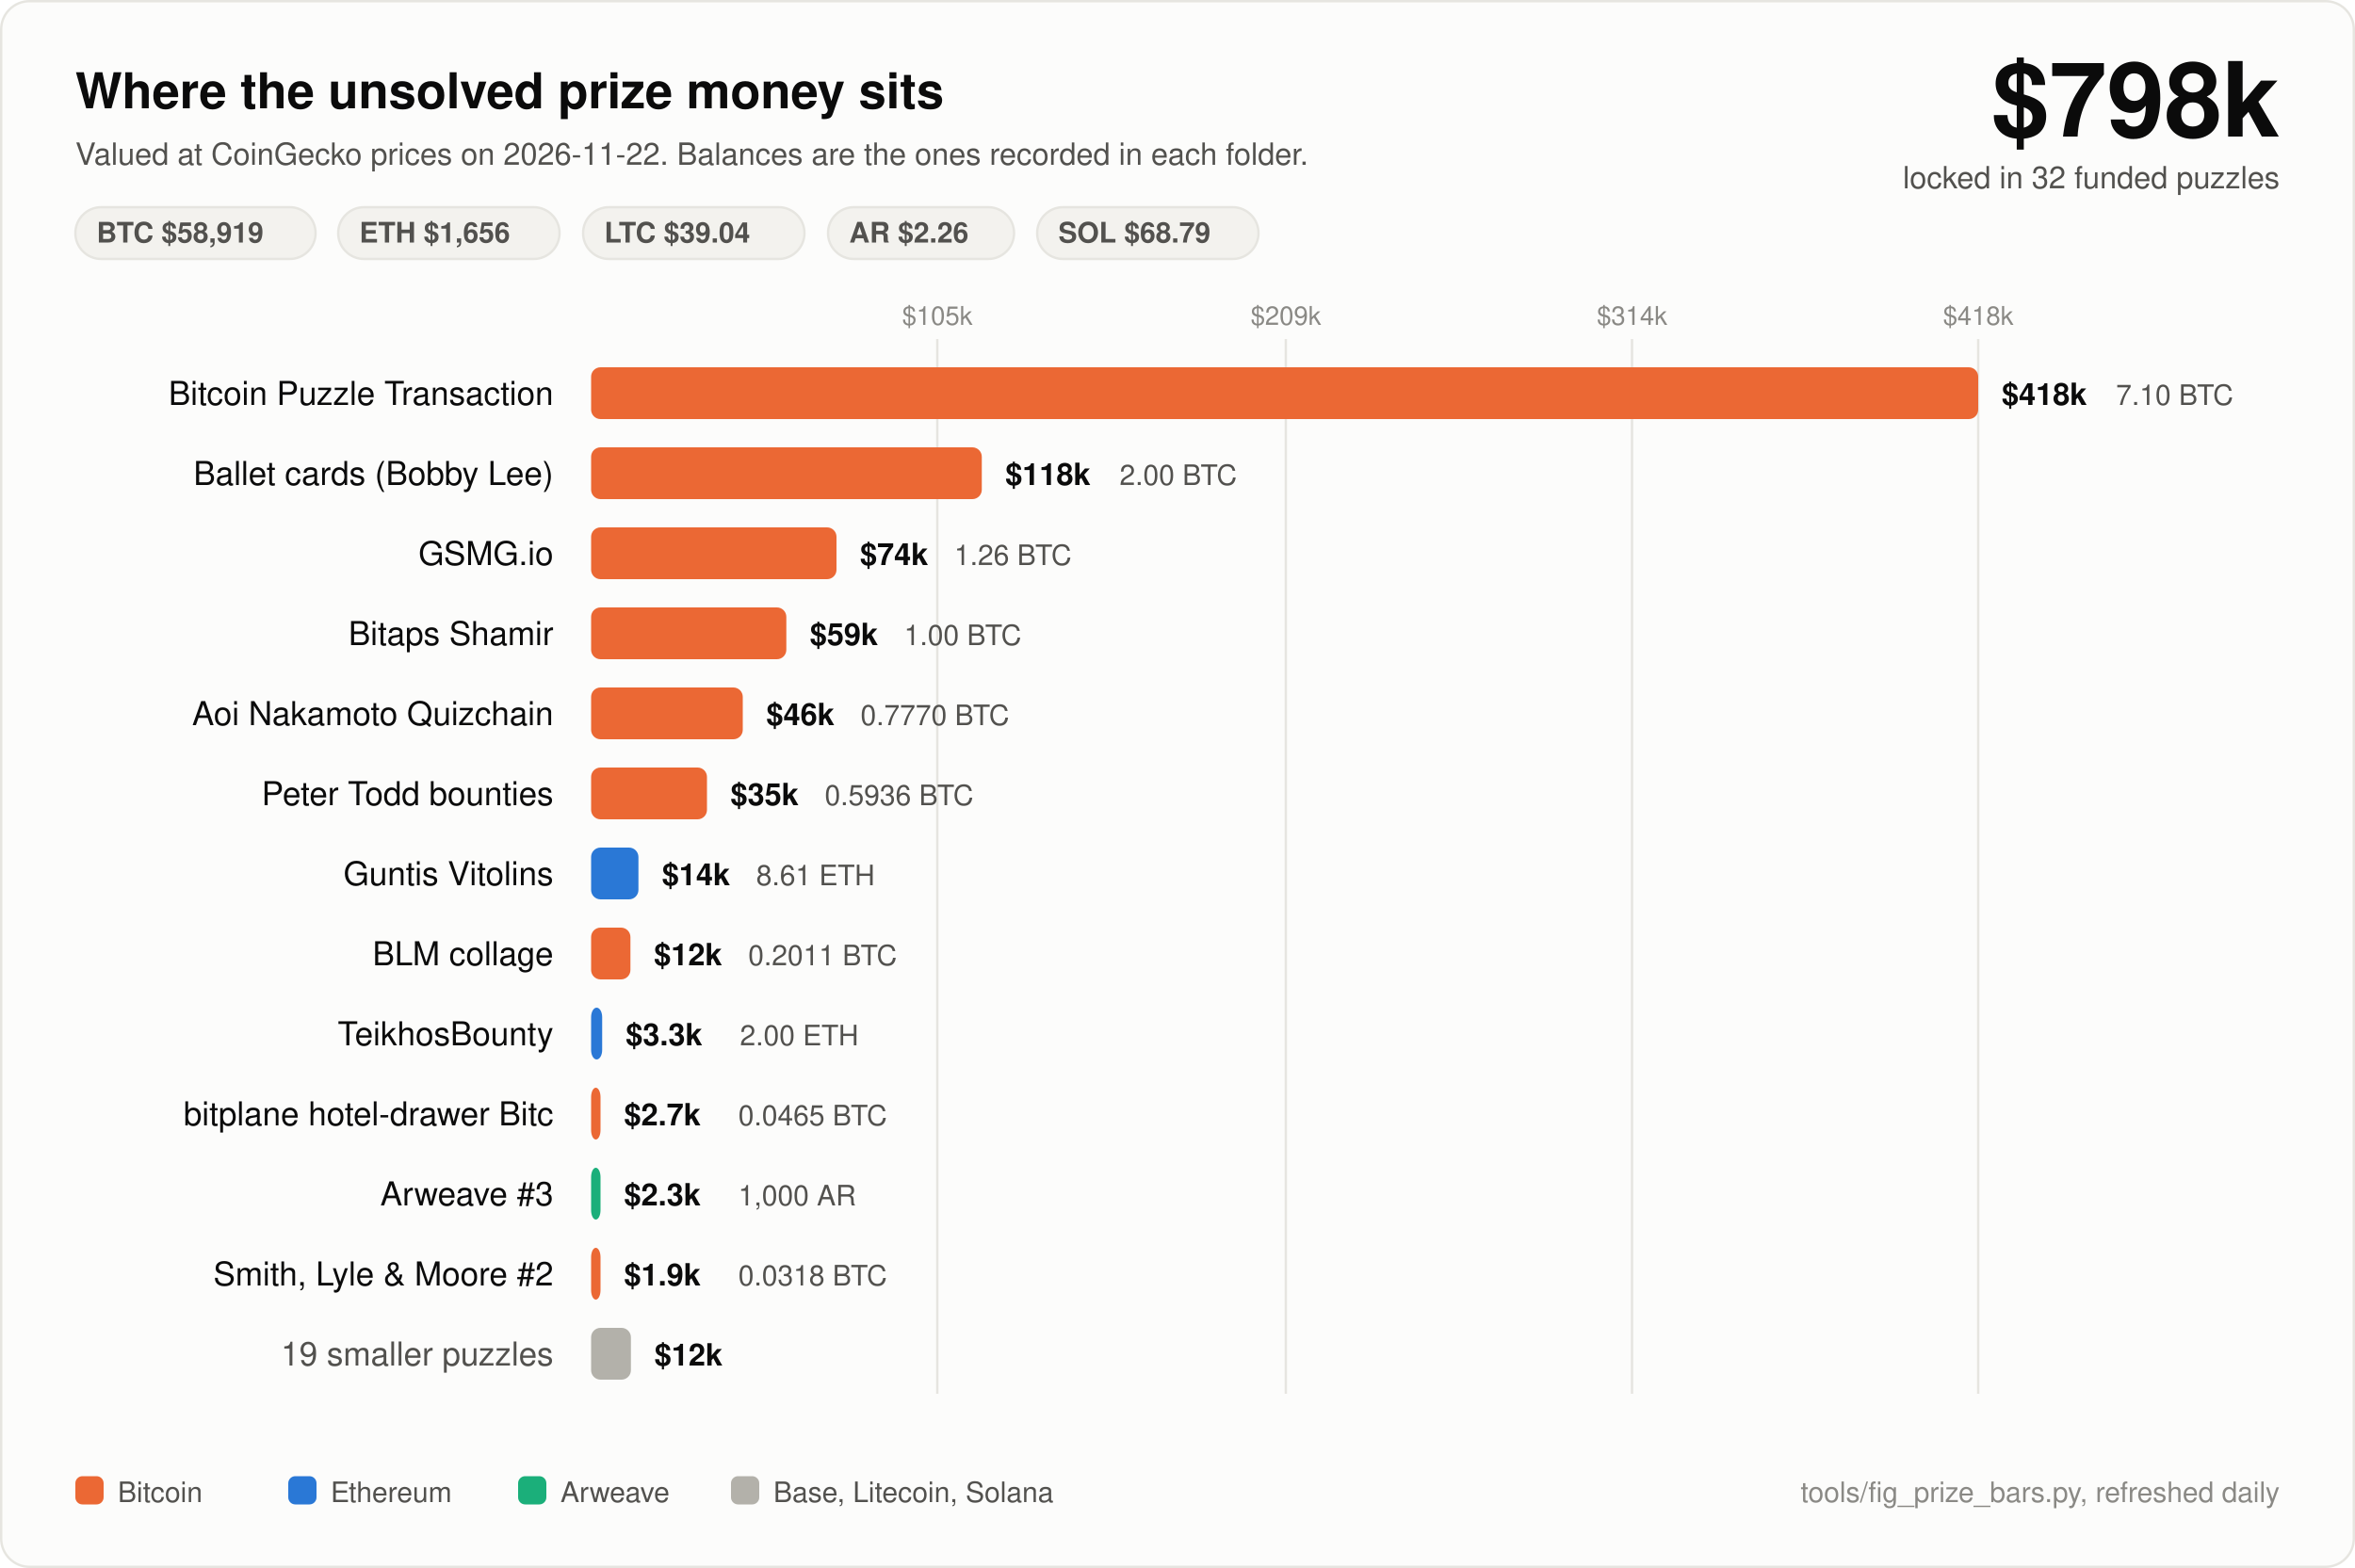
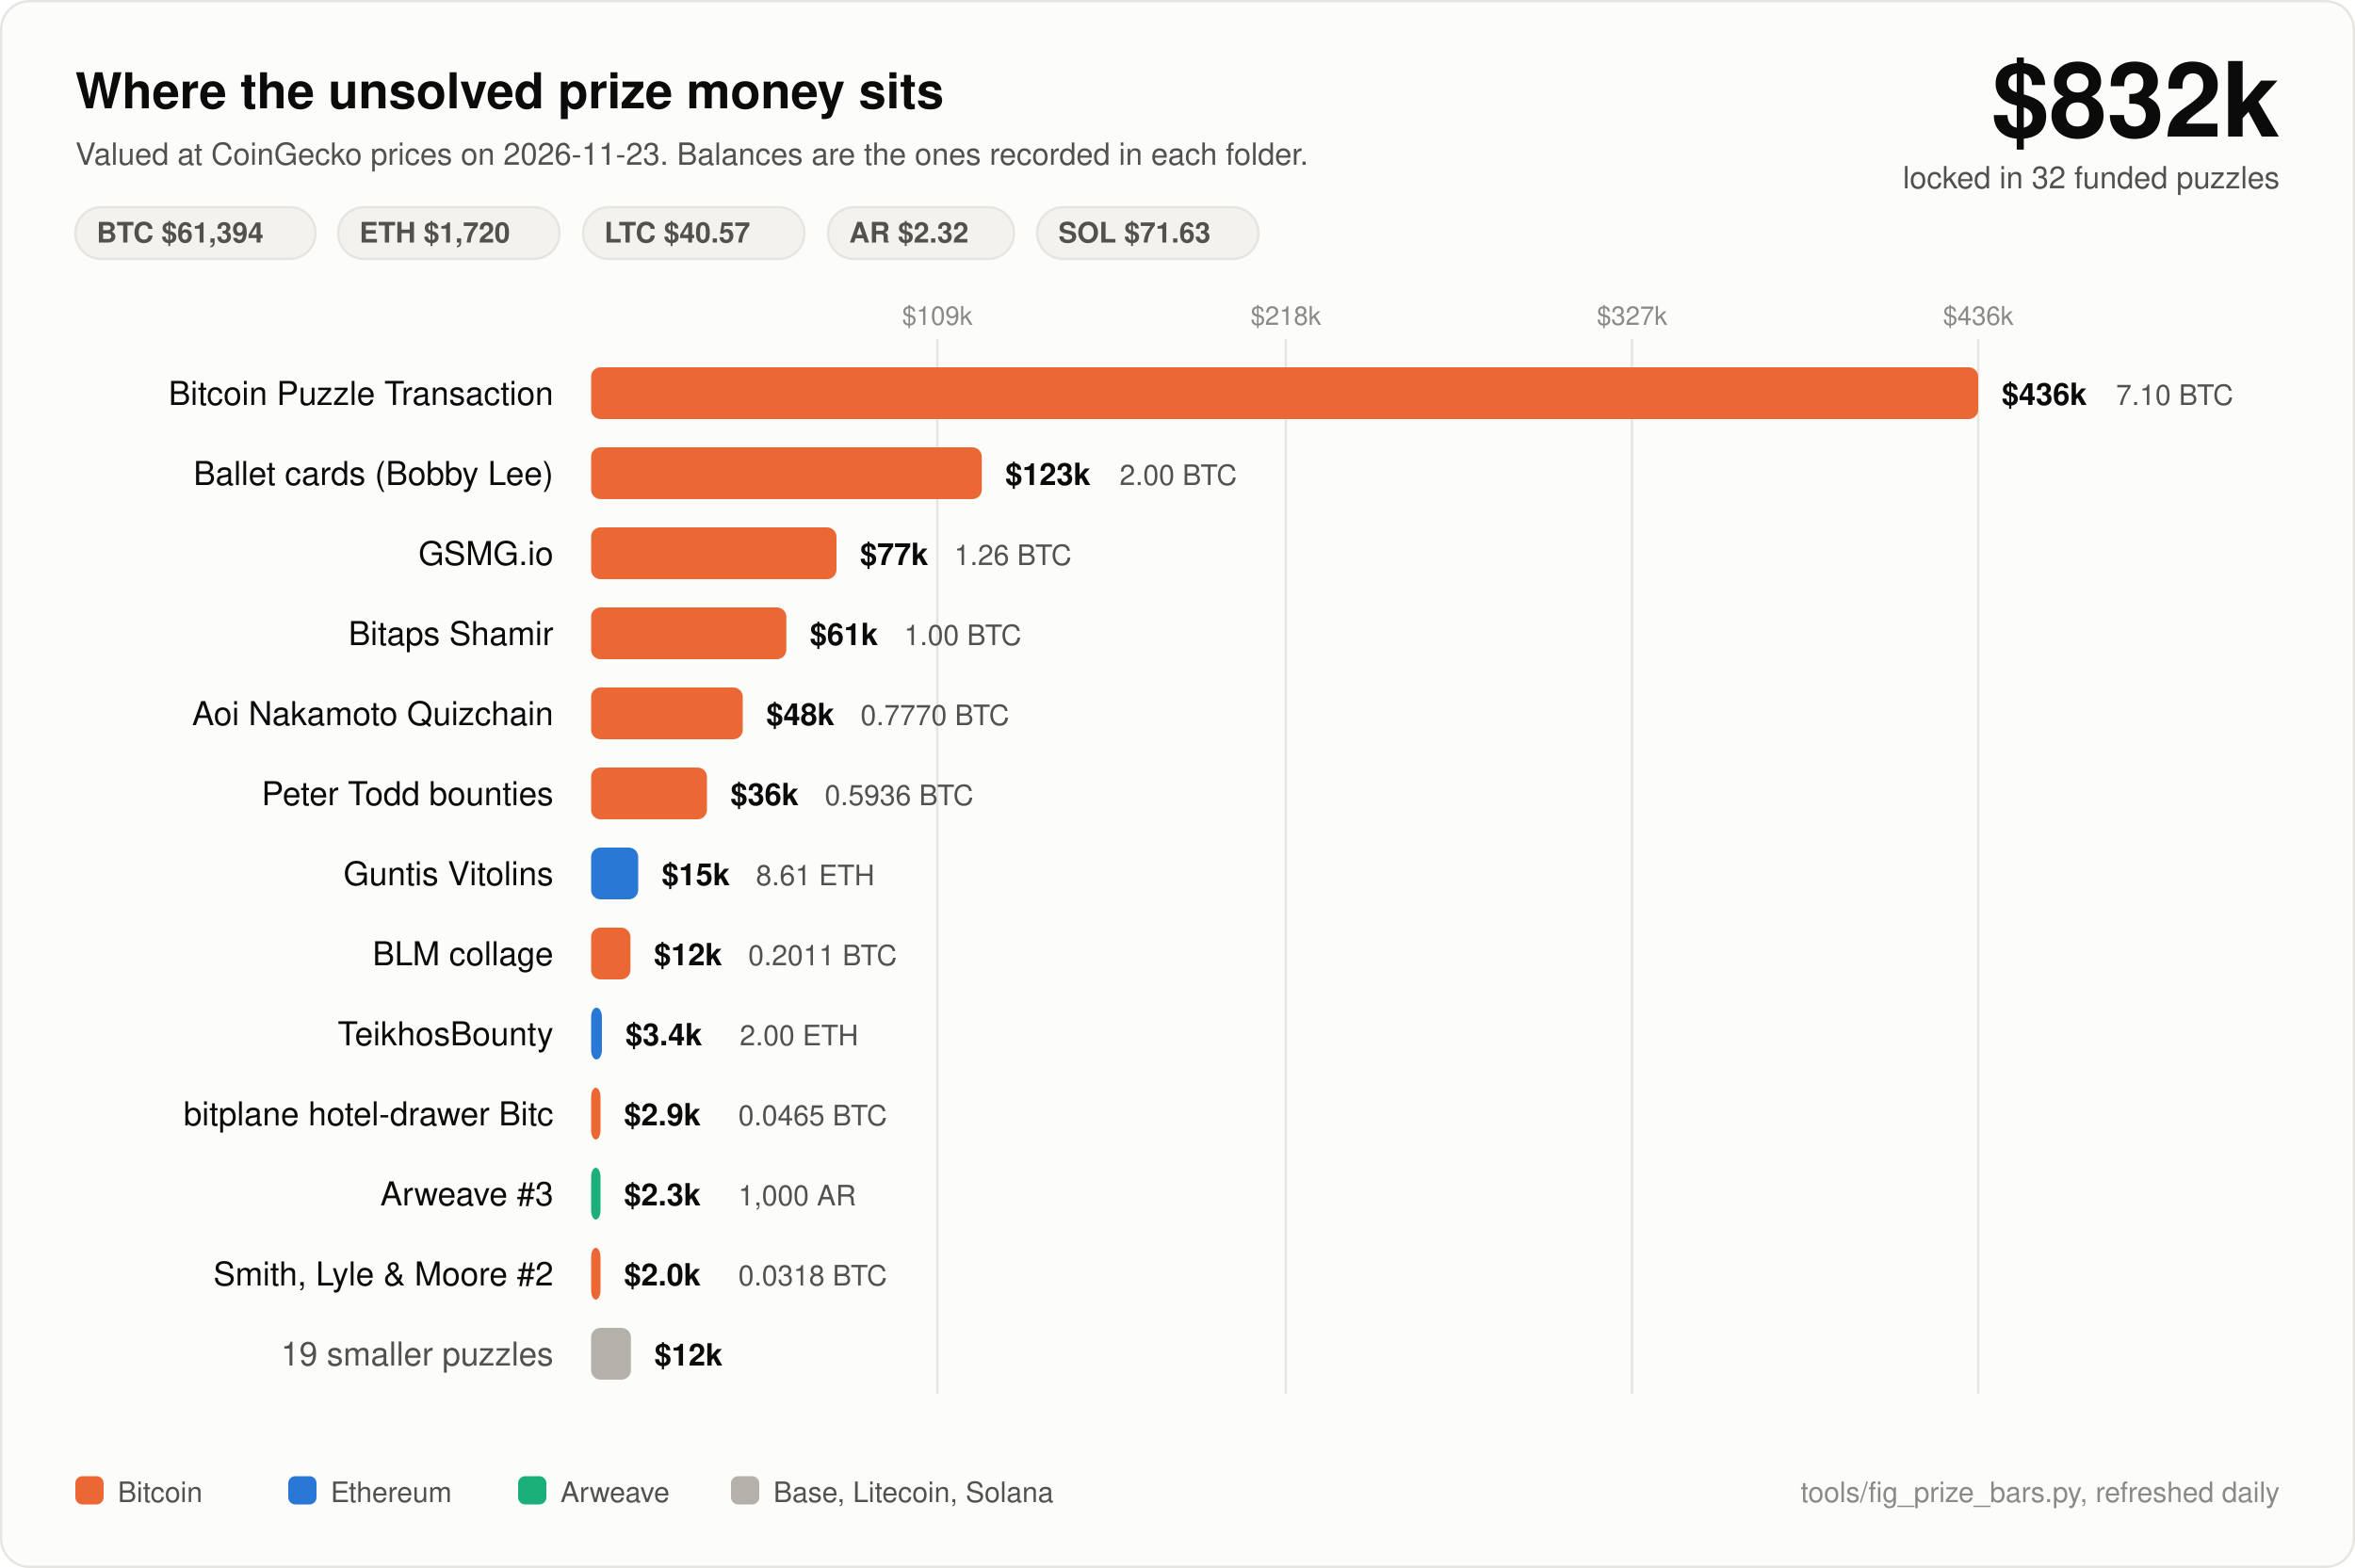
<svg xmlns="http://www.w3.org/2000/svg" width="1000" height="666" viewBox="0 0 1000 666" font-family="ui-sans-serif, -apple-system, Segoe UI, Helvetica, Arial, sans-serif">
  <rect x="0.5" y="0.5" width="999" height="665" rx="12" fill="#fcfcfb" stroke="#e6e5e0" />
  <text x="32" y="46" fill="#0b0b0b" font-size="21" font-weight="700">Where the unsolved prize money sits</text>
-   <text x="32" y="70" fill="#52514e" font-size="13">Valued at CoinGecko prices on 2026-11-22. Balances are the ones recorded in each folder.</text>
-   <text x="968" y="58" fill="#0b0b0b" font-size="44" font-weight="700" text-anchor="end">$798k</text>
+   <text x="32" y="70" fill="#52514e" font-size="13">Valued at CoinGecko prices on 2026-11-23. Balances are the ones recorded in each folder.</text>
+   <text x="968" y="58" fill="#0b0b0b" font-size="44" font-weight="700" text-anchor="end">$832k</text>
  <text x="968" y="80" fill="#52514e" font-size="13" text-anchor="end">locked in 32 funded puzzles</text>
  <rect x="32" y="88" width="102" height="22" rx="11" fill="#f3f2ee" stroke="#e6e5e0" />
-   <text x="41" y="103" fill="#52514e" font-size="12" font-weight="600">BTC $58,919</text>
+   <text x="41" y="103" fill="#52514e" font-size="12" font-weight="600">BTC $61,394</text>
  <rect x="143.6" y="88" width="94" height="22" rx="11" fill="#f3f2ee" stroke="#e6e5e0" />
-   <text x="152.6" y="103" fill="#52514e" font-size="12" font-weight="600">ETH $1,656</text>
+   <text x="152.6" y="103" fill="#52514e" font-size="12" font-weight="600">ETH $1,720</text>
  <rect x="247.6" y="88" width="94" height="22" rx="11" fill="#f3f2ee" stroke="#e6e5e0" />
-   <text x="256.6" y="103" fill="#52514e" font-size="12" font-weight="600">LTC $39.04</text>
+   <text x="256.6" y="103" fill="#52514e" font-size="12" font-weight="600">LTC $40.57</text>
  <rect x="351.6" y="88" width="79" height="22" rx="11" fill="#f3f2ee" stroke="#e6e5e0" />
-   <text x="360.6" y="103" fill="#52514e" font-size="12" font-weight="600">AR $2.26</text>
+   <text x="360.6" y="103" fill="#52514e" font-size="12" font-weight="600">AR $2.32</text>
  <rect x="440.4" y="88" width="94" height="22" rx="11" fill="#f3f2ee" stroke="#e6e5e0" />
-   <text x="449.4" y="103" fill="#52514e" font-size="12" font-weight="600">SOL $68.79</text>
+   <text x="449.4" y="103" fill="#52514e" font-size="12" font-weight="600">SOL $71.63</text>
  <line x1="398" y1="144" x2="398" y2="592" stroke="#e6e5e0" stroke-width="1" />
-   <text x="398" y="138" fill="#8a8985" font-size="11" text-anchor="middle">$105k</text>
+   <text x="398" y="138" fill="#8a8985" font-size="11" text-anchor="middle">$109k</text>
  <line x1="546" y1="144" x2="546" y2="592" stroke="#e6e5e0" stroke-width="1" />
-   <text x="546" y="138" fill="#8a8985" font-size="11" text-anchor="middle">$209k</text>
+   <text x="546" y="138" fill="#8a8985" font-size="11" text-anchor="middle">$218k</text>
  <line x1="693" y1="144" x2="693" y2="592" stroke="#e6e5e0" stroke-width="1" />
-   <text x="693" y="138" fill="#8a8985" font-size="11" text-anchor="middle">$314k</text>
+   <text x="693" y="138" fill="#8a8985" font-size="11" text-anchor="middle">$327k</text>
  <line x1="840" y1="144" x2="840" y2="592" stroke="#e6e5e0" stroke-width="1" />
-   <text x="840" y="138" fill="#8a8985" font-size="11" text-anchor="middle">$418k</text>
+   <text x="840" y="138" fill="#8a8985" font-size="11" text-anchor="middle">$436k</text>
  <text x="235" y="172" fill="#0b0b0b" font-size="14" text-anchor="end">Bitcoin Puzzle Transaction</text>
  <rect x="251" y="156" width="589.0" height="22" rx="4" fill="#eb6834" />
-   <text x="850.0" y="172" fill="#0b0b0b" font-size="13" font-weight="600">$418k</text>
+   <text x="850.0" y="172" fill="#0b0b0b" font-size="13" font-weight="600">$436k</text>
  <text x="898.5" y="172" fill="#52514e" font-size="12">7.10 BTC</text>
  <text x="235" y="206" fill="#0b0b0b" font-size="14" text-anchor="end">Ballet cards (Bobby Lee)</text>
  <rect x="251" y="190" width="165.9" height="22" rx="4" fill="#eb6834" />
-   <text x="426.9" y="206" fill="#0b0b0b" font-size="13" font-weight="600">$118k</text>
+   <text x="426.9" y="206" fill="#0b0b0b" font-size="13" font-weight="600">$123k</text>
  <text x="475.4" y="206" fill="#52514e" font-size="12">2.00 BTC</text>
  <text x="235" y="240" fill="#0b0b0b" font-size="14" text-anchor="end">GSMG.io</text>
  <rect x="251" y="224" width="104.2" height="22" rx="4" fill="#eb6834" />
-   <text x="365.2" y="240" fill="#0b0b0b" font-size="13" font-weight="600">$74k</text>
+   <text x="365.2" y="240" fill="#0b0b0b" font-size="13" font-weight="600">$77k</text>
  <text x="405.2" y="240" fill="#52514e" font-size="12">1.26 BTC</text>
  <text x="235" y="274" fill="#0b0b0b" font-size="14" text-anchor="end">Bitaps Shamir</text>
  <rect x="251" y="258" width="82.9" height="22" rx="4" fill="#eb6834" />
-   <text x="343.9" y="274" fill="#0b0b0b" font-size="13" font-weight="600">$59k</text>
+   <text x="343.9" y="274" fill="#0b0b0b" font-size="13" font-weight="600">$61k</text>
  <text x="383.9" y="274" fill="#52514e" font-size="12">1.00 BTC</text>
  <text x="235" y="308" fill="#0b0b0b" font-size="14" text-anchor="end">Aoi Nakamoto Quizchain</text>
  <rect x="251" y="292" width="64.4" height="22" rx="4" fill="#eb6834" />
-   <text x="325.4" y="308" fill="#0b0b0b" font-size="13" font-weight="600">$46k</text>
+   <text x="325.4" y="308" fill="#0b0b0b" font-size="13" font-weight="600">$48k</text>
  <text x="365.4" y="308" fill="#52514e" font-size="12">0.7770 BTC</text>
  <text x="235" y="342" fill="#0b0b0b" font-size="14" text-anchor="end">Peter Todd bounties</text>
  <rect x="251" y="326" width="49.2" height="22" rx="4" fill="#eb6834" />
-   <text x="310.2" y="342" fill="#0b0b0b" font-size="13" font-weight="600">$35k</text>
+   <text x="310.2" y="342" fill="#0b0b0b" font-size="13" font-weight="600">$36k</text>
  <text x="350.2" y="342" fill="#52514e" font-size="12">0.5936 BTC</text>
  <text x="235" y="376" fill="#0b0b0b" font-size="14" text-anchor="end">Guntis Vitolins</text>
-   <rect x="251" y="360" width="20.1" height="22" rx="4" fill="#2a78d6" />
-   <text x="281.1" y="376" fill="#0b0b0b" font-size="13" font-weight="600">$14k</text>
-   <text x="321.1" y="376" fill="#52514e" font-size="12">8.61 ETH</text>
+   <rect x="251" y="360" width="20.0" height="22" rx="4" fill="#2a78d6" />
+   <text x="281.0" y="376" fill="#0b0b0b" font-size="13" font-weight="600">$15k</text>
+   <text x="321.0" y="376" fill="#52514e" font-size="12">8.61 ETH</text>
  <text x="235" y="410" fill="#0b0b0b" font-size="14" text-anchor="end">BLM collage</text>
  <rect x="251" y="394" width="16.7" height="22" rx="4" fill="#eb6834" />
  <text x="277.7" y="410" fill="#0b0b0b" font-size="13" font-weight="600">$12k</text>
  <text x="317.7" y="410" fill="#52514e" font-size="12">0.2011 BTC</text>
  <text x="235" y="444" fill="#0b0b0b" font-size="14" text-anchor="end">TeikhosBounty</text>
-   <rect x="251" y="428" width="4.7" height="22" rx="4" fill="#2a78d6" />
-   <text x="265.7" y="444" fill="#0b0b0b" font-size="13" font-weight="600">$3.3k</text>
-   <text x="314.2" y="444" fill="#52514e" font-size="12">2.00 ETH</text>
+   <rect x="251" y="428" width="4.6" height="22" rx="4" fill="#2a78d6" />
+   <text x="265.6" y="444" fill="#0b0b0b" font-size="13" font-weight="600">$3.4k</text>
+   <text x="314.1" y="444" fill="#52514e" font-size="12">2.00 ETH</text>
  <text x="235" y="478" fill="#0b0b0b" font-size="14" text-anchor="end">bitplane hotel-drawer Bitc</text>
  <rect x="251" y="462" width="4.0" height="22" rx="4" fill="#eb6834" />
-   <text x="265.0" y="478" fill="#0b0b0b" font-size="13" font-weight="600">$2.7k</text>
+   <text x="265.0" y="478" fill="#0b0b0b" font-size="13" font-weight="600">$2.9k</text>
  <text x="313.5" y="478" fill="#52514e" font-size="12">0.0465 BTC</text>
  <text x="235" y="512" fill="#0b0b0b" font-size="14" text-anchor="end">Arweave #3</text>
  <rect x="251" y="496" width="4.0" height="22" rx="4" fill="#1baf7a" />
  <text x="265.0" y="512" fill="#0b0b0b" font-size="13" font-weight="600">$2.3k</text>
  <text x="313.5" y="512" fill="#52514e" font-size="12">1,000 AR</text>
  <text x="235" y="546" fill="#0b0b0b" font-size="14" text-anchor="end">Smith, Lyle &amp; Moore #2</text>
  <rect x="251" y="530" width="4.0" height="22" rx="4" fill="#eb6834" />
-   <text x="265.0" y="546" fill="#0b0b0b" font-size="13" font-weight="600">$1.9k</text>
+   <text x="265.0" y="546" fill="#0b0b0b" font-size="13" font-weight="600">$2.0k</text>
  <text x="313.5" y="546" fill="#52514e" font-size="12">0.0318 BTC</text>
  <text x="235" y="580" fill="#52514e" font-size="14" text-anchor="end">19 smaller puzzles</text>
  <rect x="251" y="564" width="16.9" height="22" rx="4" fill="#b3b1aa" />
  <text x="277.9" y="580" fill="#0b0b0b" font-size="13" font-weight="600">$12k</text>
  <rect x="32" y="627" width="12" height="12" rx="3" fill="#eb6834" />
  <text x="50" y="638" fill="#52514e" font-size="12">Bitcoin</text>
  <rect x="122.4" y="627" width="12" height="12" rx="3" fill="#2a78d6" />
  <text x="140.4" y="638" fill="#52514e" font-size="12">Ethereum</text>
  <rect x="220.0" y="627" width="12" height="12" rx="3" fill="#1baf7a" />
  <text x="238.0" y="638" fill="#52514e" font-size="12">Arweave</text>
  <rect x="310.4" y="627" width="12" height="12" rx="3" fill="#b3b1aa" />
  <text x="328.4" y="638" fill="#52514e" font-size="12">Base, Litecoin, Solana</text>
  <text x="968" y="638" fill="#8a8985" font-size="12" text-anchor="end">tools/fig_prize_bars.py, refreshed daily</text>
</svg>
